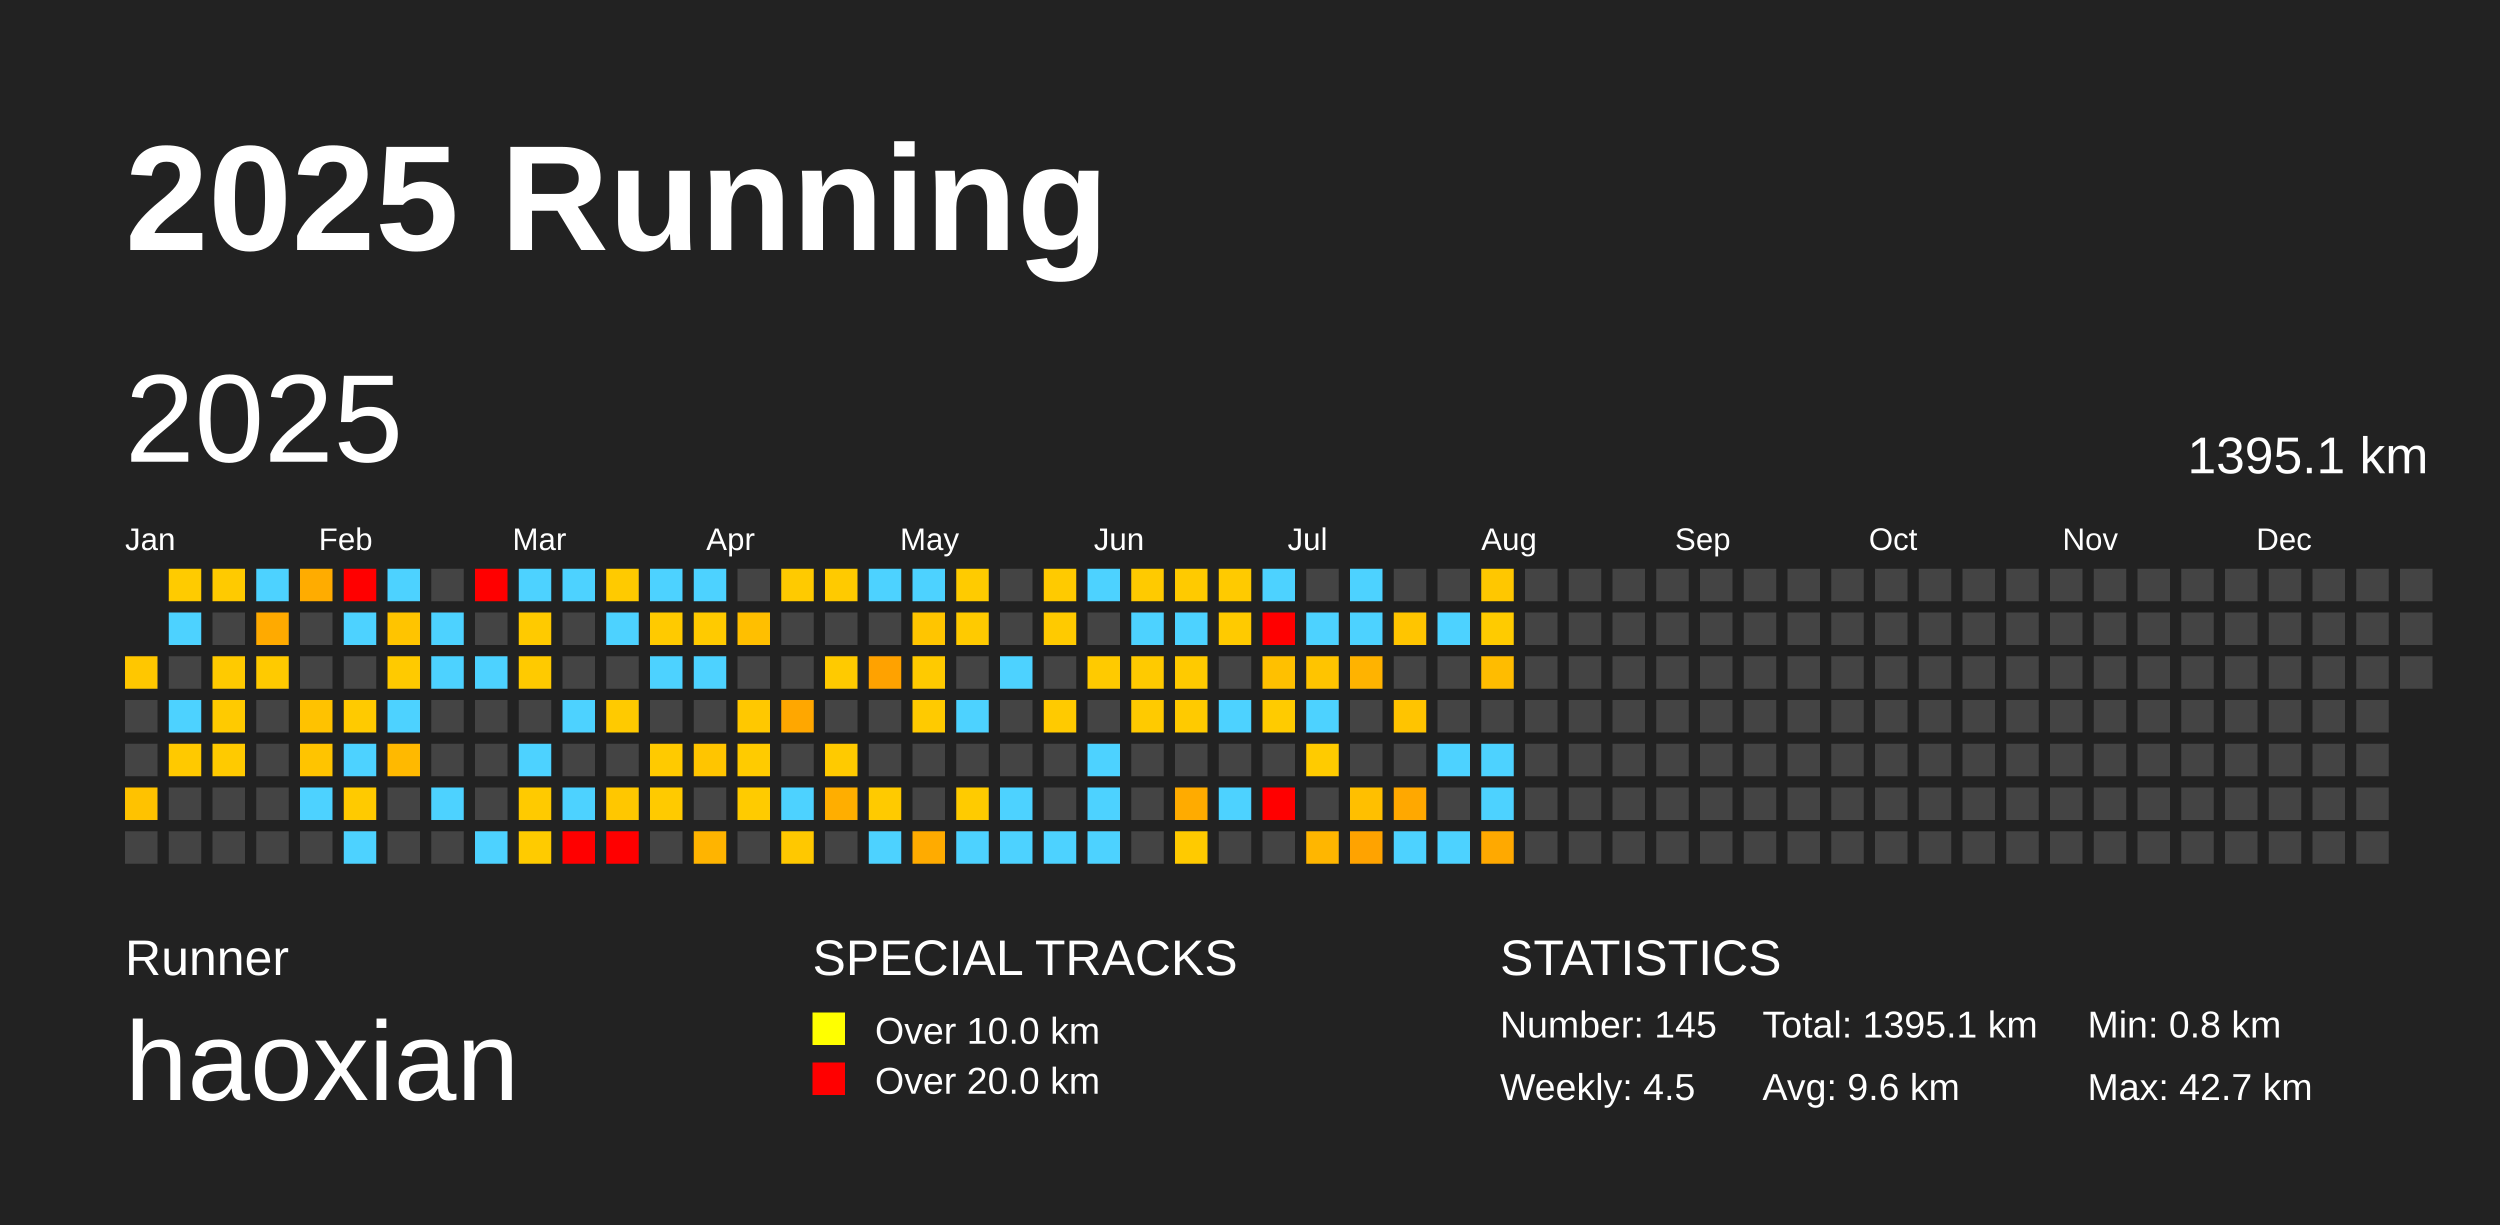
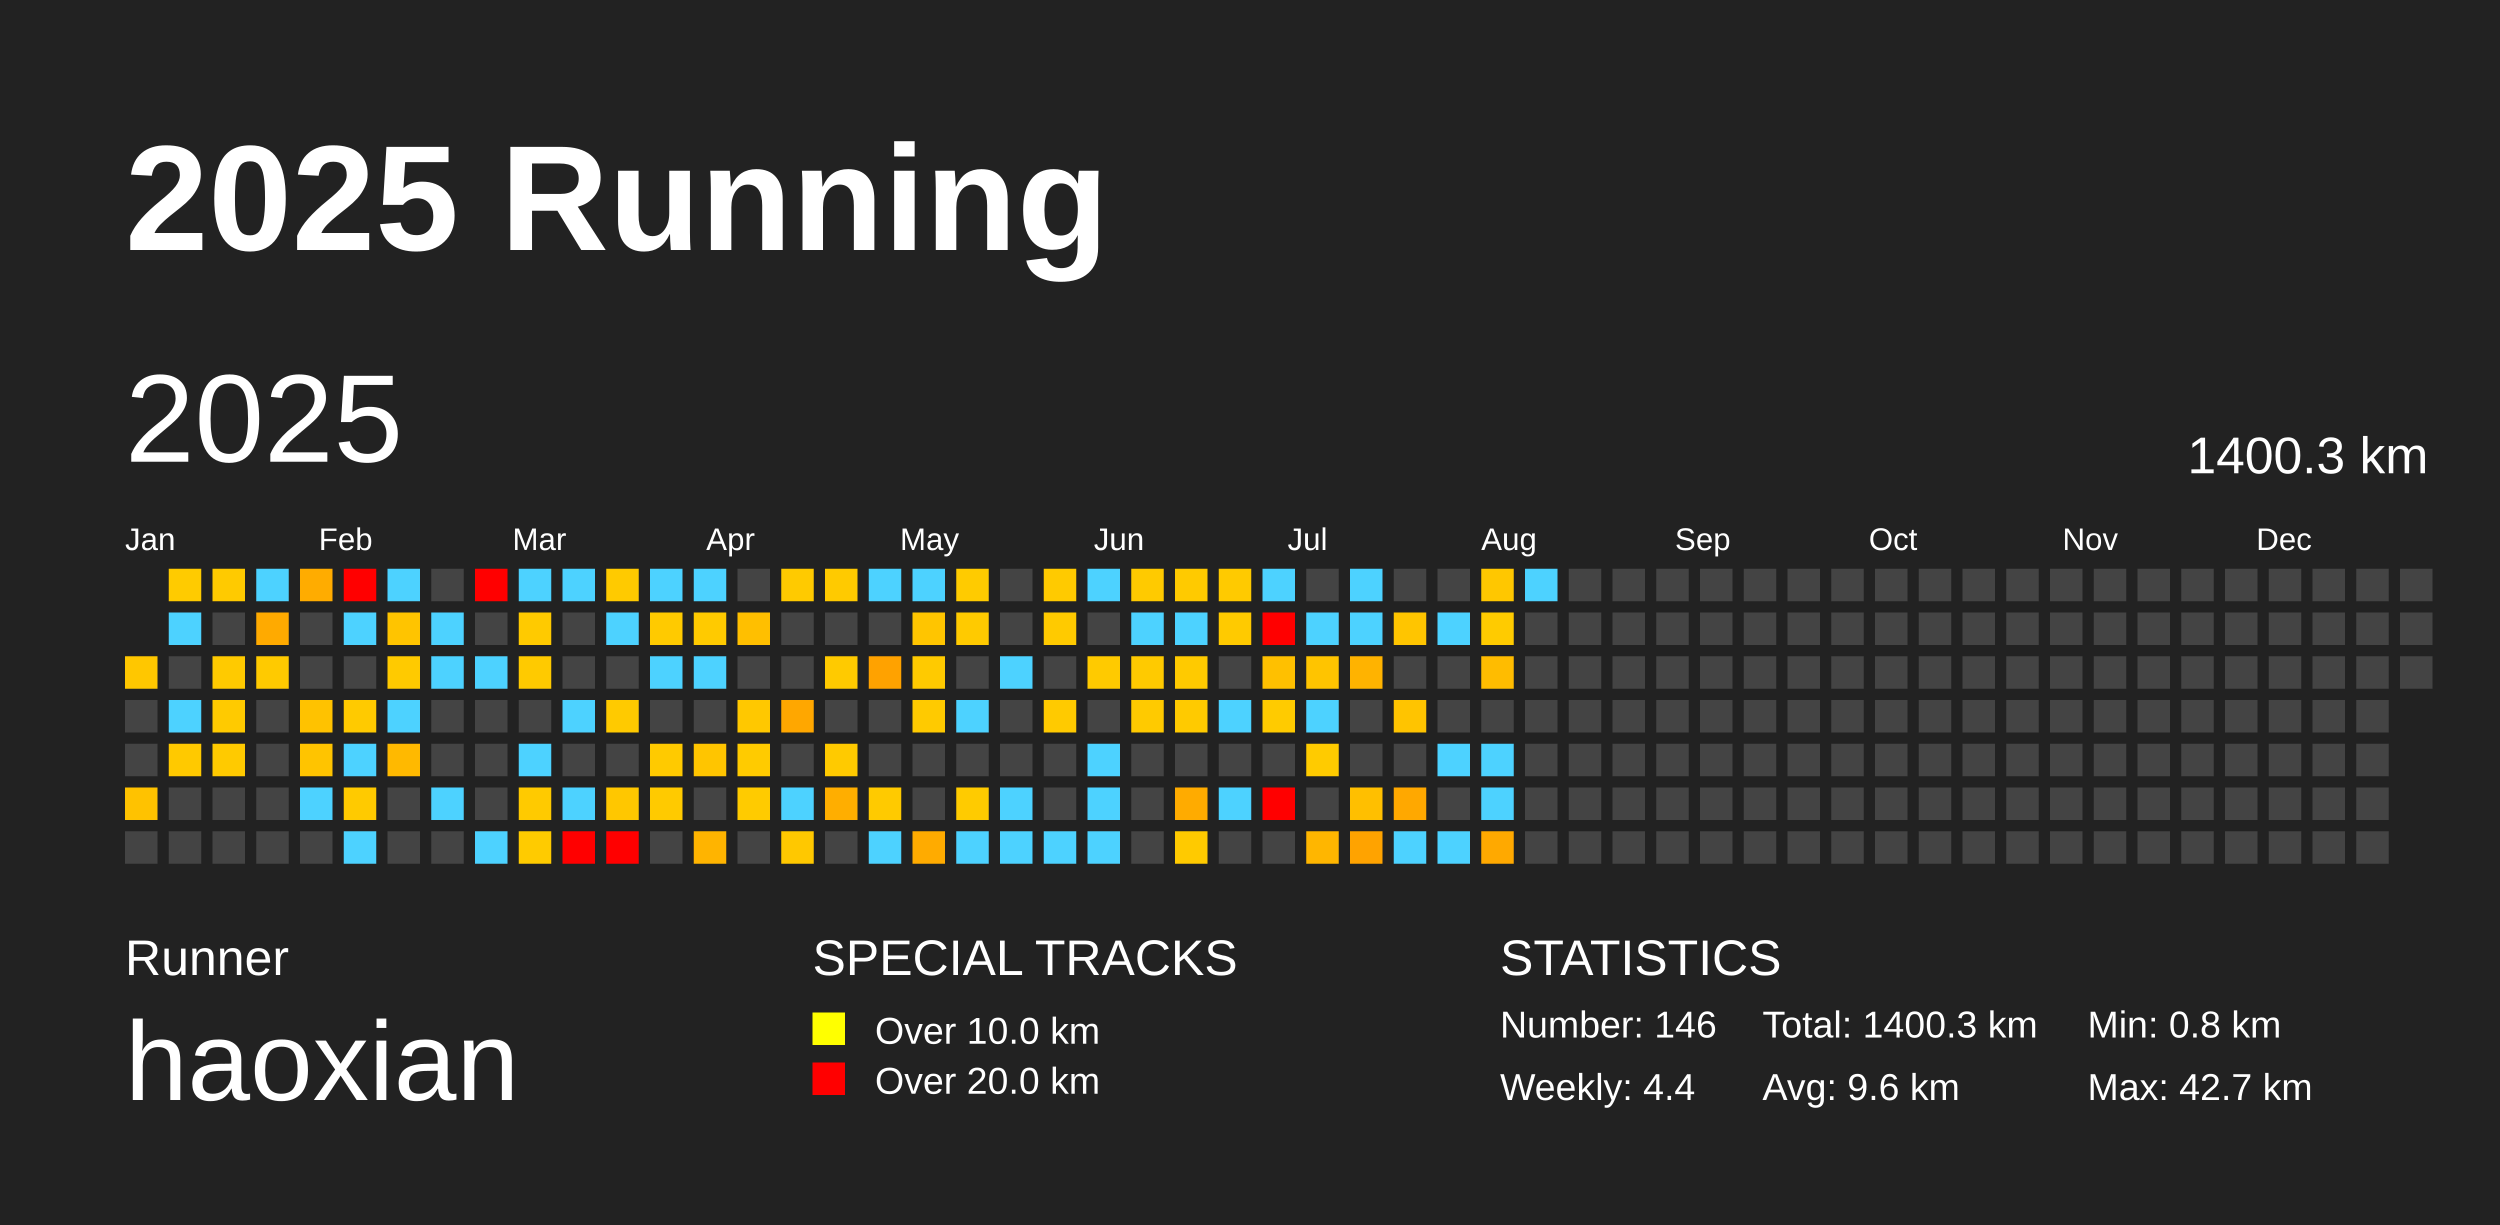
<svg xmlns="http://www.w3.org/2000/svg" baseProfile="full" height="98mm" version="1.1" viewBox="0,0,200,98" width="200mm">
  <defs />
  <rect fill="#222222" height="98" width="200" x="0" y="0" />
  <text fill="#FFFFFF" style="font-size:12px; font-family:Arial; font-weight:bold;" x="10" y="20">2025 Running</text>
  <text fill="#FFFFFF" style="font-size:4px; font-family:Arial" x="10" y="78">Runner</text>
  <text fill="#FFFFFF" style="font-size:9px; font-family:Arial" x="10" y="88">haoxian</text>
  <text fill="#FFFFFF" style="font-size:4px; font-family:Arial" x="65" y="78">SPECIAL TRACKS</text>
  <rect fill="yellow" height="2.6" width="2.6" x="65" y="81" />
  <text fill="#FFFFFF" style="font-size:3px; font-family:Arial" x="70" y="83.5">Over 10.0 km</text>
  <rect fill="red" height="2.6" width="2.6" x="65" y="85" />
  <text fill="#FFFFFF" style="font-size:3px; font-family:Arial" x="70" y="87.5">Over 20.0 km</text>
  <text fill="#FFFFFF" style="font-size:4px; font-family:Arial" x="120" y="78">STATISTICS</text>
-   <text fill="#FFFFFF" style="font-size:3px; font-family:Arial" x="120" y="83">Number: 145</text>
-   <text fill="#FFFFFF" style="font-size:3px; font-family:Arial" x="120" y="88">Weekly: 4.5</text>
-   <text fill="#FFFFFF" style="font-size:3px; font-family:Arial" x="141" y="83">Total: 1395.1 km</text>
+   <text fill="#FFFFFF" style="font-size:3px; font-family:Arial" x="120" y="83">Number: 146</text>
+   <text fill="#FFFFFF" style="font-size:3px; font-family:Arial" x="120" y="88">Weekly: 4.4</text>
+   <text fill="#FFFFFF" style="font-size:3px; font-family:Arial" x="141" y="83">Total: 1400.3 km</text>
  <text fill="#FFFFFF" style="font-size:3px; font-family:Arial" x="141" y="88">Avg: 9.6 km</text>
  <text fill="#FFFFFF" style="font-size:3px; font-family:Arial" x="167" y="83">Min: 0.8 km</text>
  <text fill="#FFFFFF" style="font-size:3px; font-family:Arial" x="167" y="88">Max: 42.7 km</text>
  <text dominant-baseline="hanging" fill="#FFFFFF" style="font-size:10.0px; font-family:Arial;" x="10" y="30">2025</text>
-   <text dominant-baseline="hanging" fill="#FFFFFF" style="font-size:4.125px; font-family:Arial;" x="175" y="35">1395.1 km</text>
+   <text dominant-baseline="hanging" fill="#FFFFFF" style="font-size:4.125px; font-family:Arial;" x="175" y="35">1400.3 km</text>
  <text fill="#FFFFFF" style="font-size:2.5px; font-family:Arial" x="10.0" y="44">Jan</text>
  <text fill="#FFFFFF" style="font-size:2.5px; font-family:Arial" x="25.5" y="44">Feb</text>
  <text fill="#FFFFFF" style="font-size:2.5px; font-family:Arial" x="41.0" y="44">Mar</text>
  <text fill="#FFFFFF" style="font-size:2.5px; font-family:Arial" x="56.5" y="44">Apr</text>
  <text fill="#FFFFFF" style="font-size:2.5px; font-family:Arial" x="72.0" y="44">May</text>
  <text fill="#FFFFFF" style="font-size:2.5px; font-family:Arial" x="87.5" y="44">Jun</text>
  <text fill="#FFFFFF" style="font-size:2.5px; font-family:Arial" x="103.0" y="44">Jul</text>
  <text fill="#FFFFFF" style="font-size:2.5px; font-family:Arial" x="118.5" y="44">Aug</text>
  <text fill="#FFFFFF" style="font-size:2.5px; font-family:Arial" x="134.0" y="44">Sep</text>
  <text fill="#FFFFFF" style="font-size:2.5px; font-family:Arial" x="149.5" y="44">Oct</text>
  <text fill="#FFFFFF" style="font-size:2.5px; font-family:Arial" x="165.0" y="44">Nov</text>
  <text fill="#FFFFFF" style="font-size:2.5px; font-family:Arial" x="180.5" y="44">Dec</text>
  <rect fill="#ffc700" height="2.6" width="2.6" x="10.0" y="52.5" />
  <rect fill="#444444" height="2.6" width="2.6" x="10.0" y="56.0" />
  <rect fill="#444444" height="2.6" width="2.6" x="10.0" y="59.5" />
  <rect fill="#ffc200" height="2.6" width="2.6" x="10.0" y="63.0" />
  <rect fill="#444444" height="2.6" width="2.6" x="10.0" y="66.5" />
  <rect fill="#ffcb00" height="2.6" width="2.6" x="13.5" y="45.5" />
  <rect fill="#4dd2ff" height="2.6" width="2.6" x="13.5" y="49.0" />
  <rect fill="#444444" height="2.6" width="2.6" x="13.5" y="52.5" />
  <rect fill="#4dd2ff" height="2.6" width="2.6" x="13.5" y="56.0" />
  <rect fill="#ffc900" height="2.6" width="2.6" x="13.5" y="59.5" />
  <rect fill="#444444" height="2.6" width="2.6" x="13.5" y="63.0" />
  <rect fill="#444444" height="2.6" width="2.6" x="13.5" y="66.5" />
  <rect fill="#ffca00" height="2.6" width="2.6" x="17.0" y="45.5" />
  <rect fill="#444444" height="2.6" width="2.6" x="17.0" y="49.0" />
  <rect fill="#ffca00" height="2.6" width="2.6" x="17.0" y="52.5" />
  <rect fill="#ffca00" height="2.6" width="2.6" x="17.0" y="56.0" />
  <rect fill="#ffca00" height="2.6" width="2.6" x="17.0" y="59.5" />
  <rect fill="#444444" height="2.6" width="2.6" x="17.0" y="63.0" />
  <rect fill="#444444" height="2.6" width="2.6" x="17.0" y="66.5" />
  <rect fill="#4dd2ff" height="2.6" width="2.6" x="20.5" y="45.5" />
  <rect fill="#ffaa00" height="2.6" width="2.6" x="20.5" y="49.0" />
  <rect fill="#ffca00" height="2.6" width="2.6" x="20.5" y="52.5" />
  <rect fill="#444444" height="2.6" width="2.6" x="20.5" y="56.0" />
  <rect fill="#444444" height="2.6" width="2.6" x="20.5" y="59.5" />
  <rect fill="#444444" height="2.6" width="2.6" x="20.5" y="63.0" />
  <rect fill="#444444" height="2.6" width="2.6" x="20.5" y="66.5" />
  <rect fill="#ffac00" height="2.6" width="2.6" x="24.0" y="45.5" />
  <rect fill="#444444" height="2.6" width="2.6" x="24.0" y="49.0" />
  <rect fill="#444444" height="2.6" width="2.6" x="24.0" y="52.5" />
  <rect fill="#ffc200" height="2.6" width="2.6" x="24.0" y="56.0" />
  <rect fill="#ffc400" height="2.6" width="2.6" x="24.0" y="59.5" />
  <rect fill="#4dd2ff" height="2.6" width="2.6" x="24.0" y="63.0" />
  <rect fill="#444444" height="2.6" width="2.6" x="24.0" y="66.5" />
  <rect fill="red" height="2.6" width="2.6" x="27.5" y="45.5" />
  <rect fill="#4dd2ff" height="2.6" width="2.6" x="27.5" y="49.0" />
  <rect fill="#444444" height="2.6" width="2.6" x="27.5" y="52.5" />
  <rect fill="#ffca00" height="2.6" width="2.6" x="27.5" y="56.0" />
  <rect fill="#4dd2ff" height="2.6" width="2.6" x="27.5" y="59.5" />
  <rect fill="#ffca00" height="2.6" width="2.6" x="27.5" y="63.0" />
  <rect fill="#4dd2ff" height="2.6" width="2.6" x="27.5" y="66.5" />
  <rect fill="#4dd2ff" height="2.6" width="2.6" x="31.0" y="45.5" />
  <rect fill="#ffc400" height="2.6" width="2.6" x="31.0" y="49.0" />
  <rect fill="#ffca00" height="2.6" width="2.6" x="31.0" y="52.5" />
  <rect fill="#4dd2ff" height="2.6" width="2.6" x="31.0" y="56.0" />
  <rect fill="#ffb900" height="2.6" width="2.6" x="31.0" y="59.5" />
  <rect fill="#444444" height="2.6" width="2.6" x="31.0" y="63.0" />
  <rect fill="#444444" height="2.6" width="2.6" x="31.0" y="66.5" />
  <rect fill="#444444" height="2.6" width="2.6" x="34.5" y="45.5" />
  <rect fill="#4dd2ff" height="2.6" width="2.6" x="34.5" y="49.0" />
  <rect fill="#4dd2ff" height="2.6" width="2.6" x="34.5" y="52.5" />
  <rect fill="#444444" height="2.6" width="2.6" x="34.5" y="56.0" />
  <rect fill="#444444" height="2.6" width="2.6" x="34.5" y="59.5" />
  <rect fill="#4dd2ff" height="2.6" width="2.6" x="34.5" y="63.0" />
  <rect fill="#444444" height="2.6" width="2.6" x="34.5" y="66.5" />
  <rect fill="red" height="2.6" width="2.6" x="38.0" y="45.5" />
  <rect fill="#444444" height="2.6" width="2.6" x="38.0" y="49.0" />
  <rect fill="#4dd2ff" height="2.6" width="2.6" x="38.0" y="52.5" />
  <rect fill="#444444" height="2.6" width="2.6" x="38.0" y="56.0" />
  <rect fill="#444444" height="2.6" width="2.6" x="38.0" y="59.5" />
  <rect fill="#444444" height="2.6" width="2.6" x="38.0" y="63.0" />
  <rect fill="#4dd2ff" height="2.6" width="2.6" x="38.0" y="66.5" />
  <rect fill="#4dd2ff" height="2.6" width="2.6" x="41.5" y="45.5" />
  <rect fill="#ffca00" height="2.6" width="2.6" x="41.5" y="49.0" />
  <rect fill="#ffca00" height="2.6" width="2.6" x="41.5" y="52.5" />
  <rect fill="#444444" height="2.6" width="2.6" x="41.5" y="56.0" />
  <rect fill="#4dd2ff" height="2.6" width="2.6" x="41.5" y="59.5" />
  <rect fill="#ffca00" height="2.6" width="2.6" x="41.5" y="63.0" />
  <rect fill="#ffcb00" height="2.6" width="2.6" x="41.5" y="66.5" />
  <rect fill="#4dd2ff" height="2.6" width="2.6" x="45.0" y="45.5" />
  <rect fill="#444444" height="2.6" width="2.6" x="45.0" y="49.0" />
  <rect fill="#444444" height="2.6" width="2.6" x="45.0" y="52.5" />
  <rect fill="#4dd2ff" height="2.6" width="2.6" x="45.0" y="56.0" />
  <rect fill="#444444" height="2.6" width="2.6" x="45.0" y="59.5" />
  <rect fill="#4dd2ff" height="2.6" width="2.6" x="45.0" y="63.0" />
  <rect fill="red" height="2.6" width="2.6" x="45.0" y="66.5" />
  <rect fill="#ffca00" height="2.6" width="2.6" x="48.5" y="45.5" />
  <rect fill="#4dd2ff" height="2.6" width="2.6" x="48.5" y="49.0" />
  <rect fill="#444444" height="2.6" width="2.6" x="48.5" y="52.5" />
  <rect fill="#ffca00" height="2.6" width="2.6" x="48.5" y="56.0" />
  <rect fill="#444444" height="2.6" width="2.6" x="48.5" y="59.5" />
  <rect fill="#ffc700" height="2.6" width="2.6" x="48.5" y="63.0" />
  <rect fill="red" height="2.6" width="2.6" x="48.5" y="66.5" />
  <rect fill="#4dd2ff" height="2.6" width="2.6" x="52.0" y="45.5" />
  <rect fill="#ffca00" height="2.6" width="2.6" x="52.0" y="49.0" />
  <rect fill="#4dd2ff" height="2.6" width="2.6" x="52.0" y="52.5" />
  <rect fill="#444444" height="2.6" width="2.6" x="52.0" y="56.0" />
  <rect fill="#ffca00" height="2.6" width="2.6" x="52.0" y="59.5" />
  <rect fill="#ffca00" height="2.6" width="2.6" x="52.0" y="63.0" />
  <rect fill="#444444" height="2.6" width="2.6" x="52.0" y="66.5" />
  <rect fill="#4dd2ff" height="2.6" width="2.6" x="55.5" y="45.5" />
  <rect fill="#ffca00" height="2.6" width="2.6" x="55.5" y="49.0" />
  <rect fill="#4dd2ff" height="2.6" width="2.6" x="55.5" y="52.5" />
  <rect fill="#444444" height="2.6" width="2.6" x="55.5" y="56.0" />
  <rect fill="#ffc500" height="2.6" width="2.6" x="55.5" y="59.5" />
  <rect fill="#444444" height="2.6" width="2.6" x="55.5" y="63.0" />
  <rect fill="#ffb400" height="2.6" width="2.6" x="55.5" y="66.5" />
  <rect fill="#444444" height="2.6" width="2.6" x="59.0" y="45.5" />
  <rect fill="#ffbf00" height="2.6" width="2.6" x="59.0" y="49.0" />
  <rect fill="#444444" height="2.6" width="2.6" x="59.0" y="52.5" />
  <rect fill="#ffc800" height="2.6" width="2.6" x="59.0" y="56.0" />
  <rect fill="#ffcb00" height="2.6" width="2.6" x="59.0" y="59.5" />
  <rect fill="#ffcb00" height="2.6" width="2.6" x="59.0" y="63.0" />
  <rect fill="#444444" height="2.6" width="2.6" x="59.0" y="66.5" />
  <rect fill="#ffca00" height="2.6" width="2.6" x="62.5" y="45.5" />
  <rect fill="#444444" height="2.6" width="2.6" x="62.5" y="49.0" />
  <rect fill="#444444" height="2.6" width="2.6" x="62.5" y="52.5" />
  <rect fill="#ffa700" height="2.6" width="2.6" x="62.5" y="56.0" />
  <rect fill="#444444" height="2.6" width="2.6" x="62.5" y="59.5" />
  <rect fill="#4dd2ff" height="2.6" width="2.6" x="62.5" y="63.0" />
  <rect fill="#ffc800" height="2.6" width="2.6" x="62.5" y="66.5" />
  <rect fill="#ffca00" height="2.6" width="2.6" x="66.0" y="45.5" />
  <rect fill="#444444" height="2.6" width="2.6" x="66.0" y="49.0" />
  <rect fill="#ffca00" height="2.6" width="2.6" x="66.0" y="52.5" />
  <rect fill="#444444" height="2.6" width="2.6" x="66.0" y="56.0" />
  <rect fill="#ffca00" height="2.6" width="2.6" x="66.0" y="59.5" />
  <rect fill="#ffae00" height="2.6" width="2.6" x="66.0" y="63.0" />
  <rect fill="#444444" height="2.6" width="2.6" x="66.0" y="66.5" />
  <rect fill="#4dd2ff" height="2.6" width="2.6" x="69.5" y="45.5" />
  <rect fill="#444444" height="2.6" width="2.6" x="69.5" y="49.0" />
  <rect fill="#ffa200" height="2.6" width="2.6" x="69.5" y="52.5" />
  <rect fill="#444444" height="2.6" width="2.6" x="69.5" y="56.0" />
  <rect fill="#444444" height="2.6" width="2.6" x="69.5" y="59.5" />
  <rect fill="#ffca00" height="2.6" width="2.6" x="69.5" y="63.0" />
  <rect fill="#4dd2ff" height="2.6" width="2.6" x="69.5" y="66.5" />
  <rect fill="#4dd2ff" height="2.6" width="2.6" x="73.0" y="45.5" />
  <rect fill="#ffc500" height="2.6" width="2.6" x="73.0" y="49.0" />
  <rect fill="#ffca00" height="2.6" width="2.6" x="73.0" y="52.5" />
  <rect fill="#ffca00" height="2.6" width="2.6" x="73.0" y="56.0" />
  <rect fill="#444444" height="2.6" width="2.6" x="73.0" y="59.5" />
  <rect fill="#444444" height="2.6" width="2.6" x="73.0" y="63.0" />
  <rect fill="#ffab00" height="2.6" width="2.6" x="73.0" y="66.5" />
  <rect fill="#ffcb00" height="2.6" width="2.6" x="76.5" y="45.5" />
  <rect fill="#ffca00" height="2.6" width="2.6" x="76.5" y="49.0" />
  <rect fill="#444444" height="2.6" width="2.6" x="76.5" y="52.5" />
  <rect fill="#4dd2ff" height="2.6" width="2.6" x="76.5" y="56.0" />
  <rect fill="#444444" height="2.6" width="2.6" x="76.5" y="59.5" />
  <rect fill="#ffcb00" height="2.6" width="2.6" x="76.5" y="63.0" />
  <rect fill="#4dd2ff" height="2.6" width="2.6" x="76.5" y="66.5" />
  <rect fill="#444444" height="2.6" width="2.6" x="80.0" y="45.5" />
  <rect fill="#444444" height="2.6" width="2.6" x="80.0" y="49.0" />
  <rect fill="#4dd2ff" height="2.6" width="2.6" x="80.0" y="52.5" />
  <rect fill="#444444" height="2.6" width="2.6" x="80.0" y="56.0" />
  <rect fill="#444444" height="2.6" width="2.6" x="80.0" y="59.5" />
  <rect fill="#4dd2ff" height="2.6" width="2.6" x="80.0" y="63.0" />
  <rect fill="#4dd2ff" height="2.6" width="2.6" x="80.0" y="66.5" />
  <rect fill="#ffca00" height="2.6" width="2.6" x="83.5" y="45.5" />
  <rect fill="#ffca00" height="2.6" width="2.6" x="83.5" y="49.0" />
  <rect fill="#444444" height="2.6" width="2.6" x="83.5" y="52.5" />
  <rect fill="#ffca00" height="2.6" width="2.6" x="83.5" y="56.0" />
  <rect fill="#444444" height="2.6" width="2.6" x="83.5" y="59.5" />
  <rect fill="#444444" height="2.6" width="2.6" x="83.5" y="63.0" />
  <rect fill="#4dd2ff" height="2.6" width="2.6" x="83.5" y="66.5" />
  <rect fill="#4dd2ff" height="2.6" width="2.6" x="87.0" y="45.5" />
  <rect fill="#444444" height="2.6" width="2.6" x="87.0" y="49.0" />
  <rect fill="#ffca00" height="2.6" width="2.6" x="87.0" y="52.5" />
  <rect fill="#444444" height="2.6" width="2.6" x="87.0" y="56.0" />
  <rect fill="#4dd2ff" height="2.6" width="2.6" x="87.0" y="59.5" />
  <rect fill="#4dd2ff" height="2.6" width="2.6" x="87.0" y="63.0" />
  <rect fill="#4dd2ff" height="2.6" width="2.6" x="87.0" y="66.5" />
  <rect fill="#ffca00" height="2.6" width="2.6" x="90.5" y="45.5" />
  <rect fill="#4dd2ff" height="2.6" width="2.6" x="90.5" y="49.0" />
  <rect fill="#ffca00" height="2.6" width="2.6" x="90.5" y="52.5" />
  <rect fill="#ffca00" height="2.6" width="2.6" x="90.5" y="56.0" />
  <rect fill="#444444" height="2.6" width="2.6" x="90.5" y="59.5" />
  <rect fill="#444444" height="2.6" width="2.6" x="90.5" y="63.0" />
  <rect fill="#444444" height="2.6" width="2.6" x="90.5" y="66.5" />
  <rect fill="#ffca00" height="2.6" width="2.6" x="94.0" y="45.5" />
  <rect fill="#4dd2ff" height="2.6" width="2.6" x="94.0" y="49.0" />
  <rect fill="#ffca00" height="2.6" width="2.6" x="94.0" y="52.5" />
  <rect fill="#ffca00" height="2.6" width="2.6" x="94.0" y="56.0" />
  <rect fill="#444444" height="2.6" width="2.6" x="94.0" y="59.5" />
  <rect fill="#ffab00" height="2.6" width="2.6" x="94.0" y="63.0" />
  <rect fill="#ffca00" height="2.6" width="2.6" x="94.0" y="66.5" />
  <rect fill="#ffca00" height="2.6" width="2.6" x="97.5" y="45.5" />
  <rect fill="#ffca00" height="2.6" width="2.6" x="97.5" y="49.0" />
  <rect fill="#444444" height="2.6" width="2.6" x="97.5" y="52.5" />
  <rect fill="#4dd2ff" height="2.6" width="2.6" x="97.5" y="56.0" />
  <rect fill="#444444" height="2.6" width="2.6" x="97.5" y="59.5" />
  <rect fill="#4dd2ff" height="2.6" width="2.6" x="97.5" y="63.0" />
  <rect fill="#444444" height="2.6" width="2.6" x="97.5" y="66.5" />
  <rect fill="#4dd2ff" height="2.6" width="2.6" x="101.0" y="45.5" />
  <rect fill="red" height="2.6" width="2.6" x="101.0" y="49.0" />
  <rect fill="#ffc000" height="2.6" width="2.6" x="101.0" y="52.5" />
  <rect fill="#ffcb00" height="2.6" width="2.6" x="101.0" y="56.0" />
  <rect fill="#444444" height="2.6" width="2.6" x="101.0" y="59.5" />
  <rect fill="red" height="2.6" width="2.6" x="101.0" y="63.0" />
  <rect fill="#444444" height="2.6" width="2.6" x="101.0" y="66.5" />
  <rect fill="#444444" height="2.6" width="2.6" x="104.5" y="45.5" />
  <rect fill="#4dd2ff" height="2.6" width="2.6" x="104.5" y="49.0" />
  <rect fill="#ffc400" height="2.6" width="2.6" x="104.5" y="52.5" />
  <rect fill="#4dd2ff" height="2.6" width="2.6" x="104.5" y="56.0" />
  <rect fill="#ffcb00" height="2.6" width="2.6" x="104.5" y="59.5" />
  <rect fill="#444444" height="2.6" width="2.6" x="104.5" y="63.0" />
  <rect fill="#ffb600" height="2.6" width="2.6" x="104.5" y="66.5" />
  <rect fill="#4dd2ff" height="2.6" width="2.6" x="108.0" y="45.5" />
  <rect fill="#4dd2ff" height="2.6" width="2.6" x="108.0" y="49.0" />
  <rect fill="#ffb300" height="2.6" width="2.6" x="108.0" y="52.5" />
  <rect fill="#444444" height="2.6" width="2.6" x="108.0" y="56.0" />
  <rect fill="#444444" height="2.6" width="2.6" x="108.0" y="59.5" />
  <rect fill="#ffbf00" height="2.6" width="2.6" x="108.0" y="63.0" />
  <rect fill="#ffa300" height="2.6" width="2.6" x="108.0" y="66.5" />
  <rect fill="#444444" height="2.6" width="2.6" x="111.5" y="45.5" />
  <rect fill="#ffc500" height="2.6" width="2.6" x="111.5" y="49.0" />
  <rect fill="#444444" height="2.6" width="2.6" x="111.5" y="52.5" />
  <rect fill="#ffc400" height="2.6" width="2.6" x="111.5" y="56.0" />
  <rect fill="#444444" height="2.6" width="2.6" x="111.5" y="59.5" />
  <rect fill="#ffa800" height="2.6" width="2.6" x="111.5" y="63.0" />
  <rect fill="#4dd2ff" height="2.6" width="2.6" x="111.5" y="66.5" />
  <rect fill="#444444" height="2.6" width="2.6" x="115.0" y="45.5" />
  <rect fill="#4dd2ff" height="2.6" width="2.6" x="115.0" y="49.0" />
  <rect fill="#444444" height="2.6" width="2.6" x="115.0" y="52.5" />
  <rect fill="#444444" height="2.6" width="2.6" x="115.0" y="56.0" />
  <rect fill="#4dd2ff" height="2.6" width="2.6" x="115.0" y="59.5" />
  <rect fill="#444444" height="2.6" width="2.6" x="115.0" y="63.0" />
  <rect fill="#4dd2ff" height="2.6" width="2.6" x="115.0" y="66.5" />
  <rect fill="#ffc700" height="2.6" width="2.6" x="118.5" y="45.5" />
  <rect fill="#ffcb00" height="2.6" width="2.6" x="118.5" y="49.0" />
  <rect fill="#ffbc00" height="2.6" width="2.6" x="118.5" y="52.5" />
  <rect fill="#444444" height="2.6" width="2.6" x="118.5" y="56.0" />
  <rect fill="#4dd2ff" height="2.6" width="2.6" x="118.5" y="59.5" />
  <rect fill="#4dd2ff" height="2.6" width="2.6" x="118.5" y="63.0" />
  <rect fill="#ffa900" height="2.6" width="2.6" x="118.5" y="66.5" />
-   <rect fill="#444444" height="2.6" width="2.6" x="122.0" y="45.5" />
+   <rect fill="#4dd2ff" height="2.6" width="2.6" x="122.0" y="45.5" />
  <rect fill="#444444" height="2.6" width="2.6" x="122.0" y="49.0" />
  <rect fill="#444444" height="2.6" width="2.6" x="122.0" y="52.5" />
  <rect fill="#444444" height="2.6" width="2.6" x="122.0" y="56.0" />
  <rect fill="#444444" height="2.6" width="2.6" x="122.0" y="59.5" />
  <rect fill="#444444" height="2.6" width="2.6" x="122.0" y="63.0" />
  <rect fill="#444444" height="2.6" width="2.6" x="122.0" y="66.5" />
  <rect fill="#444444" height="2.6" width="2.6" x="125.5" y="45.5" />
  <rect fill="#444444" height="2.6" width="2.6" x="125.5" y="49.0" />
  <rect fill="#444444" height="2.6" width="2.6" x="125.5" y="52.5" />
  <rect fill="#444444" height="2.6" width="2.6" x="125.5" y="56.0" />
  <rect fill="#444444" height="2.6" width="2.6" x="125.5" y="59.5" />
  <rect fill="#444444" height="2.6" width="2.6" x="125.5" y="63.0" />
  <rect fill="#444444" height="2.6" width="2.6" x="125.5" y="66.5" />
  <rect fill="#444444" height="2.6" width="2.6" x="129.0" y="45.5" />
  <rect fill="#444444" height="2.6" width="2.6" x="129.0" y="49.0" />
  <rect fill="#444444" height="2.6" width="2.6" x="129.0" y="52.5" />
  <rect fill="#444444" height="2.6" width="2.6" x="129.0" y="56.0" />
  <rect fill="#444444" height="2.6" width="2.6" x="129.0" y="59.5" />
  <rect fill="#444444" height="2.6" width="2.6" x="129.0" y="63.0" />
  <rect fill="#444444" height="2.6" width="2.6" x="129.0" y="66.5" />
  <rect fill="#444444" height="2.6" width="2.6" x="132.5" y="45.5" />
  <rect fill="#444444" height="2.6" width="2.6" x="132.5" y="49.0" />
  <rect fill="#444444" height="2.6" width="2.6" x="132.5" y="52.5" />
  <rect fill="#444444" height="2.6" width="2.6" x="132.5" y="56.0" />
  <rect fill="#444444" height="2.6" width="2.6" x="132.5" y="59.5" />
  <rect fill="#444444" height="2.6" width="2.6" x="132.5" y="63.0" />
  <rect fill="#444444" height="2.6" width="2.6" x="132.5" y="66.5" />
  <rect fill="#444444" height="2.6" width="2.6" x="136.0" y="45.5" />
  <rect fill="#444444" height="2.6" width="2.6" x="136.0" y="49.0" />
  <rect fill="#444444" height="2.6" width="2.6" x="136.0" y="52.5" />
  <rect fill="#444444" height="2.6" width="2.6" x="136.0" y="56.0" />
  <rect fill="#444444" height="2.6" width="2.6" x="136.0" y="59.5" />
  <rect fill="#444444" height="2.6" width="2.6" x="136.0" y="63.0" />
  <rect fill="#444444" height="2.6" width="2.6" x="136.0" y="66.5" />
  <rect fill="#444444" height="2.6" width="2.6" x="139.5" y="45.5" />
  <rect fill="#444444" height="2.6" width="2.6" x="139.5" y="49.0" />
  <rect fill="#444444" height="2.6" width="2.6" x="139.5" y="52.5" />
  <rect fill="#444444" height="2.6" width="2.6" x="139.5" y="56.0" />
  <rect fill="#444444" height="2.6" width="2.6" x="139.5" y="59.5" />
  <rect fill="#444444" height="2.6" width="2.6" x="139.5" y="63.0" />
  <rect fill="#444444" height="2.6" width="2.6" x="139.5" y="66.5" />
  <rect fill="#444444" height="2.6" width="2.6" x="143.0" y="45.5" />
  <rect fill="#444444" height="2.6" width="2.6" x="143.0" y="49.0" />
  <rect fill="#444444" height="2.6" width="2.6" x="143.0" y="52.5" />
  <rect fill="#444444" height="2.6" width="2.6" x="143.0" y="56.0" />
  <rect fill="#444444" height="2.6" width="2.6" x="143.0" y="59.5" />
  <rect fill="#444444" height="2.6" width="2.6" x="143.0" y="63.0" />
  <rect fill="#444444" height="2.6" width="2.6" x="143.0" y="66.5" />
  <rect fill="#444444" height="2.6" width="2.6" x="146.5" y="45.5" />
  <rect fill="#444444" height="2.6" width="2.6" x="146.5" y="49.0" />
  <rect fill="#444444" height="2.6" width="2.6" x="146.5" y="52.5" />
  <rect fill="#444444" height="2.6" width="2.6" x="146.5" y="56.0" />
  <rect fill="#444444" height="2.6" width="2.6" x="146.5" y="59.5" />
  <rect fill="#444444" height="2.6" width="2.6" x="146.5" y="63.0" />
  <rect fill="#444444" height="2.6" width="2.6" x="146.5" y="66.5" />
  <rect fill="#444444" height="2.6" width="2.6" x="150.0" y="45.5" />
  <rect fill="#444444" height="2.6" width="2.6" x="150.0" y="49.0" />
  <rect fill="#444444" height="2.6" width="2.6" x="150.0" y="52.5" />
  <rect fill="#444444" height="2.6" width="2.6" x="150.0" y="56.0" />
  <rect fill="#444444" height="2.6" width="2.6" x="150.0" y="59.5" />
  <rect fill="#444444" height="2.6" width="2.6" x="150.0" y="63.0" />
  <rect fill="#444444" height="2.6" width="2.6" x="150.0" y="66.5" />
  <rect fill="#444444" height="2.6" width="2.6" x="153.5" y="45.5" />
  <rect fill="#444444" height="2.6" width="2.6" x="153.5" y="49.0" />
  <rect fill="#444444" height="2.6" width="2.6" x="153.5" y="52.5" />
  <rect fill="#444444" height="2.6" width="2.6" x="153.5" y="56.0" />
  <rect fill="#444444" height="2.6" width="2.6" x="153.5" y="59.5" />
  <rect fill="#444444" height="2.6" width="2.6" x="153.5" y="63.0" />
  <rect fill="#444444" height="2.6" width="2.6" x="153.5" y="66.5" />
  <rect fill="#444444" height="2.6" width="2.6" x="157.0" y="45.5" />
  <rect fill="#444444" height="2.6" width="2.6" x="157.0" y="49.0" />
  <rect fill="#444444" height="2.6" width="2.6" x="157.0" y="52.5" />
  <rect fill="#444444" height="2.6" width="2.6" x="157.0" y="56.0" />
  <rect fill="#444444" height="2.6" width="2.6" x="157.0" y="59.5" />
  <rect fill="#444444" height="2.6" width="2.6" x="157.0" y="63.0" />
  <rect fill="#444444" height="2.6" width="2.6" x="157.0" y="66.5" />
  <rect fill="#444444" height="2.6" width="2.6" x="160.5" y="45.5" />
  <rect fill="#444444" height="2.6" width="2.6" x="160.5" y="49.0" />
  <rect fill="#444444" height="2.6" width="2.6" x="160.5" y="52.5" />
  <rect fill="#444444" height="2.6" width="2.6" x="160.5" y="56.0" />
  <rect fill="#444444" height="2.6" width="2.6" x="160.5" y="59.5" />
  <rect fill="#444444" height="2.6" width="2.6" x="160.5" y="63.0" />
  <rect fill="#444444" height="2.6" width="2.6" x="160.5" y="66.5" />
  <rect fill="#444444" height="2.6" width="2.6" x="164.0" y="45.5" />
  <rect fill="#444444" height="2.6" width="2.6" x="164.0" y="49.0" />
  <rect fill="#444444" height="2.6" width="2.6" x="164.0" y="52.5" />
  <rect fill="#444444" height="2.6" width="2.6" x="164.0" y="56.0" />
  <rect fill="#444444" height="2.6" width="2.6" x="164.0" y="59.5" />
  <rect fill="#444444" height="2.6" width="2.6" x="164.0" y="63.0" />
  <rect fill="#444444" height="2.6" width="2.6" x="164.0" y="66.5" />
  <rect fill="#444444" height="2.6" width="2.6" x="167.5" y="45.5" />
  <rect fill="#444444" height="2.6" width="2.6" x="167.5" y="49.0" />
  <rect fill="#444444" height="2.6" width="2.6" x="167.5" y="52.5" />
  <rect fill="#444444" height="2.6" width="2.6" x="167.5" y="56.0" />
  <rect fill="#444444" height="2.6" width="2.6" x="167.5" y="59.5" />
  <rect fill="#444444" height="2.6" width="2.6" x="167.5" y="63.0" />
  <rect fill="#444444" height="2.6" width="2.6" x="167.5" y="66.5" />
  <rect fill="#444444" height="2.6" width="2.6" x="171.0" y="45.5" />
  <rect fill="#444444" height="2.6" width="2.6" x="171.0" y="49.0" />
  <rect fill="#444444" height="2.6" width="2.6" x="171.0" y="52.5" />
  <rect fill="#444444" height="2.6" width="2.6" x="171.0" y="56.0" />
  <rect fill="#444444" height="2.6" width="2.6" x="171.0" y="59.5" />
  <rect fill="#444444" height="2.6" width="2.6" x="171.0" y="63.0" />
  <rect fill="#444444" height="2.6" width="2.6" x="171.0" y="66.5" />
  <rect fill="#444444" height="2.6" width="2.6" x="174.5" y="45.5" />
  <rect fill="#444444" height="2.6" width="2.6" x="174.5" y="49.0" />
  <rect fill="#444444" height="2.6" width="2.6" x="174.5" y="52.5" />
  <rect fill="#444444" height="2.6" width="2.6" x="174.5" y="56.0" />
  <rect fill="#444444" height="2.6" width="2.6" x="174.5" y="59.5" />
  <rect fill="#444444" height="2.6" width="2.6" x="174.5" y="63.0" />
  <rect fill="#444444" height="2.6" width="2.6" x="174.5" y="66.5" />
  <rect fill="#444444" height="2.6" width="2.6" x="178.0" y="45.5" />
  <rect fill="#444444" height="2.6" width="2.6" x="178.0" y="49.0" />
  <rect fill="#444444" height="2.6" width="2.6" x="178.0" y="52.5" />
  <rect fill="#444444" height="2.6" width="2.6" x="178.0" y="56.0" />
  <rect fill="#444444" height="2.6" width="2.6" x="178.0" y="59.5" />
  <rect fill="#444444" height="2.6" width="2.6" x="178.0" y="63.0" />
  <rect fill="#444444" height="2.6" width="2.6" x="178.0" y="66.5" />
  <rect fill="#444444" height="2.6" width="2.6" x="181.5" y="45.5" />
  <rect fill="#444444" height="2.6" width="2.6" x="181.5" y="49.0" />
  <rect fill="#444444" height="2.6" width="2.6" x="181.5" y="52.5" />
  <rect fill="#444444" height="2.6" width="2.6" x="181.5" y="56.0" />
  <rect fill="#444444" height="2.6" width="2.6" x="181.5" y="59.5" />
  <rect fill="#444444" height="2.6" width="2.6" x="181.5" y="63.0" />
  <rect fill="#444444" height="2.6" width="2.6" x="181.5" y="66.5" />
  <rect fill="#444444" height="2.6" width="2.6" x="185.0" y="45.5" />
  <rect fill="#444444" height="2.6" width="2.6" x="185.0" y="49.0" />
  <rect fill="#444444" height="2.6" width="2.6" x="185.0" y="52.5" />
  <rect fill="#444444" height="2.6" width="2.6" x="185.0" y="56.0" />
  <rect fill="#444444" height="2.6" width="2.6" x="185.0" y="59.5" />
  <rect fill="#444444" height="2.6" width="2.6" x="185.0" y="63.0" />
  <rect fill="#444444" height="2.6" width="2.6" x="185.0" y="66.5" />
  <rect fill="#444444" height="2.6" width="2.6" x="188.5" y="45.5" />
  <rect fill="#444444" height="2.6" width="2.6" x="188.5" y="49.0" />
  <rect fill="#444444" height="2.6" width="2.6" x="188.5" y="52.5" />
  <rect fill="#444444" height="2.6" width="2.6" x="188.5" y="56.0" />
  <rect fill="#444444" height="2.6" width="2.6" x="188.5" y="59.5" />
  <rect fill="#444444" height="2.6" width="2.6" x="188.5" y="63.0" />
  <rect fill="#444444" height="2.6" width="2.6" x="188.5" y="66.5" />
  <rect fill="#444444" height="2.6" width="2.6" x="192.0" y="45.5" />
  <rect fill="#444444" height="2.6" width="2.6" x="192.0" y="49.0" />
  <rect fill="#444444" height="2.6" width="2.6" x="192.0" y="52.5" />
</svg>
